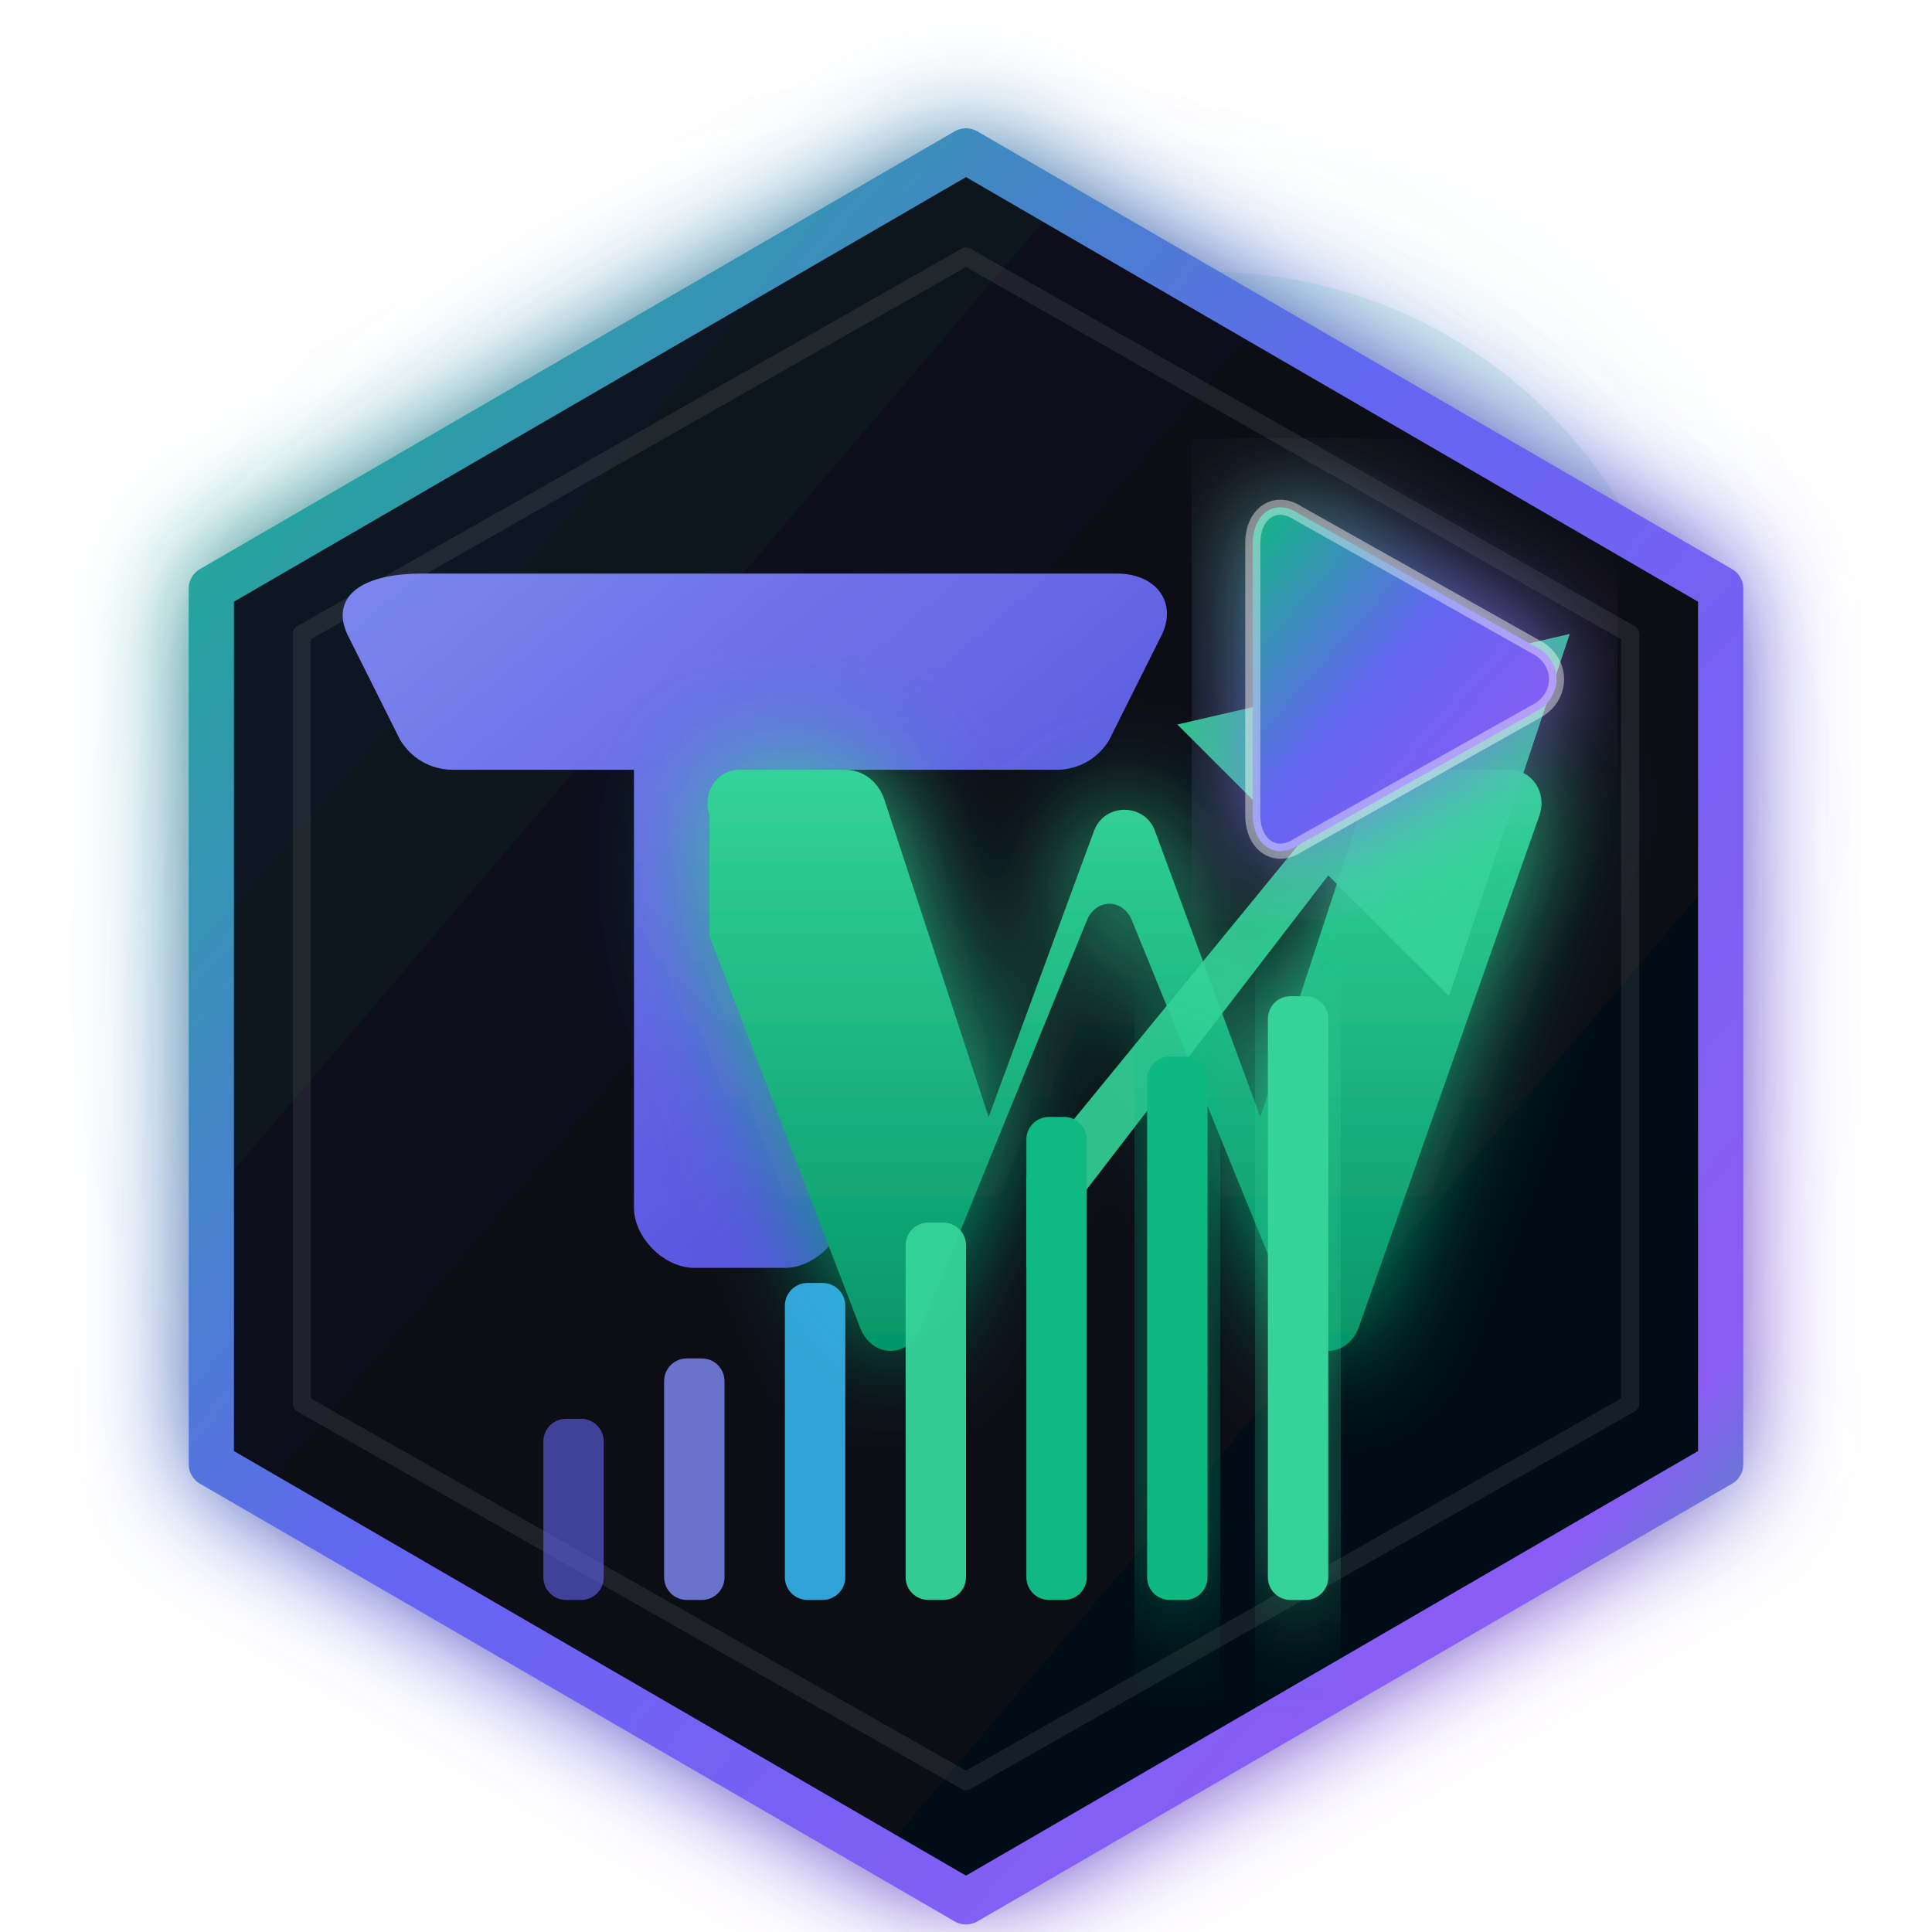
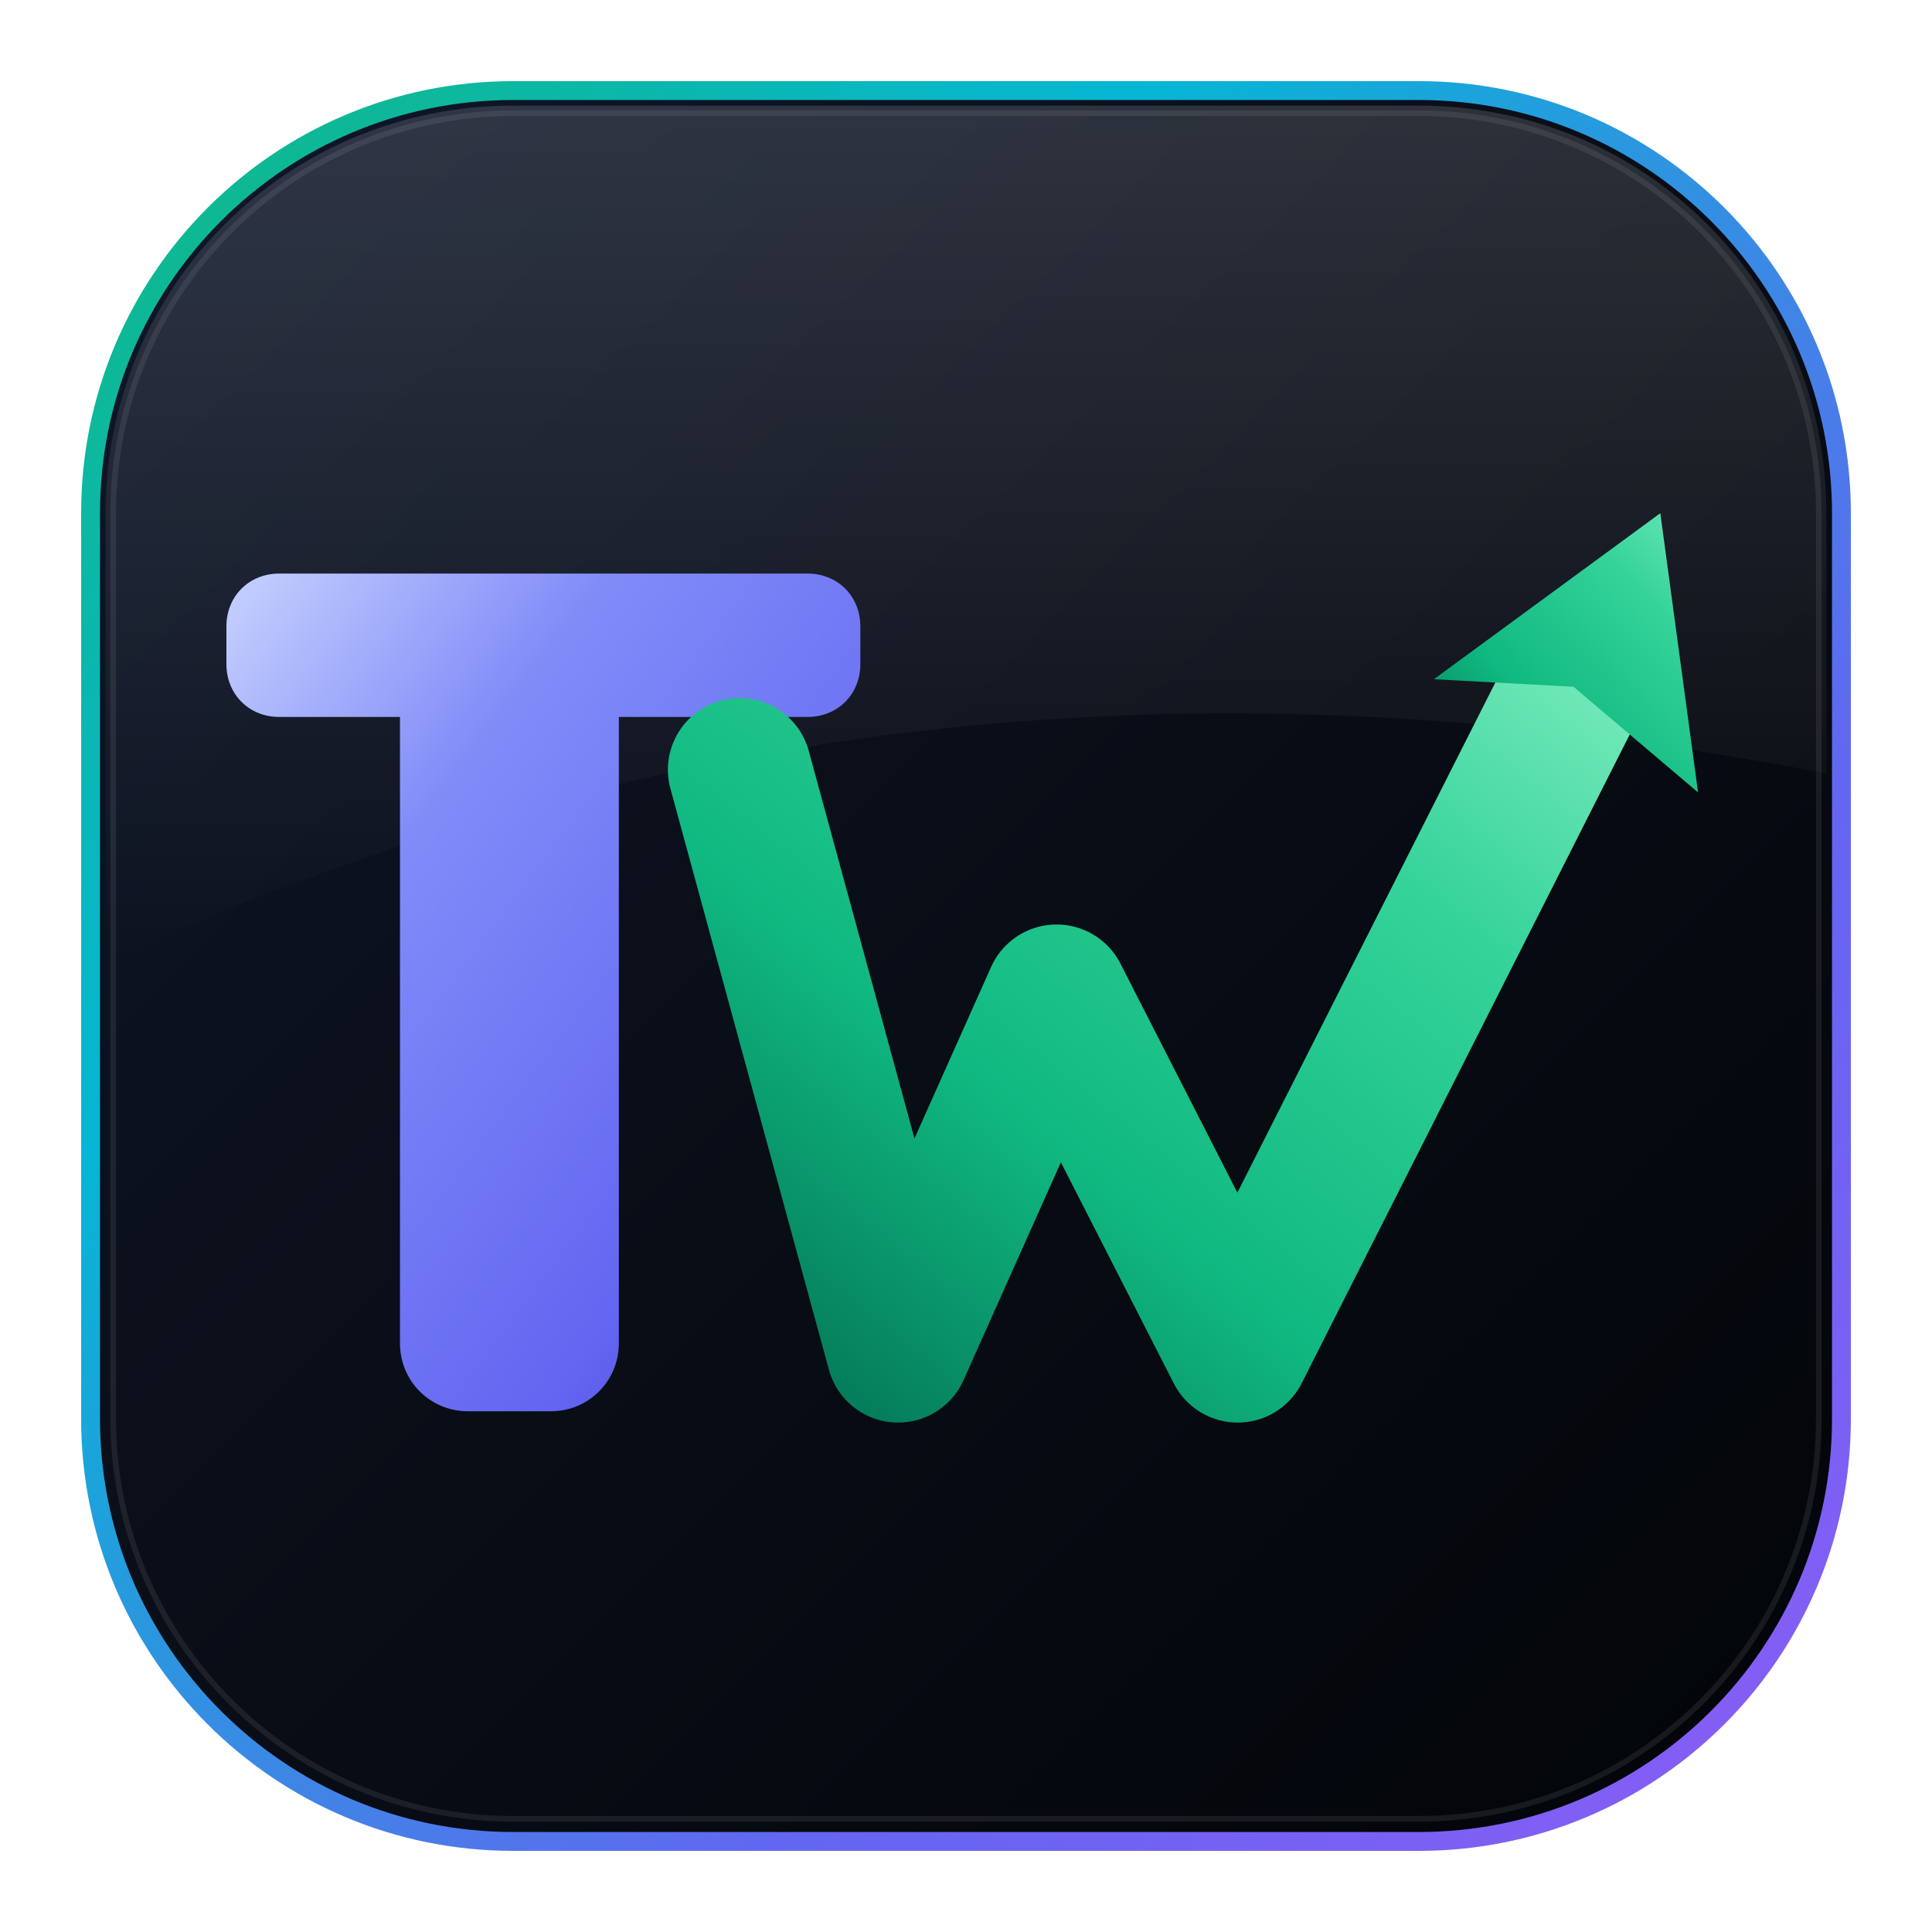
- <svg xmlns="http://www.w3.org/2000/svg" viewBox="0 0 128 128" width="100%" height="100%">
+ <svg xmlns="http://www.w3.org/2000/svg" viewBox="0 0 512 512" width="512" height="512">
  <defs>
    <linearGradient id="bgGrad" x1="0%" y1="0%" x2="100%" y2="100%">
-       <stop offset="0%" stop-color="#111827" />
-       <stop offset="50%" stop-color="#090D16" />
-       <stop offset="100%" stop-color="#030712" />
+       <stop offset="0%" stop-color="#0f172a" />
+       <stop offset="50%" stop-color="#090d16" />
+       <stop offset="100%" stop-color="#020408" />
    </linearGradient>
-     <linearGradient id="hexBorderGrad" x1="0%" y1="0%" x2="100%" y2="100%">
-       <stop offset="0%" stop-color="#10B981" />
-       <stop offset="45%" stop-color="#6366F1" />
-       <stop offset="85%" stop-color="#8B5CF6" />
-       <stop offset="100%" stop-color="#10B981" />
+     <linearGradient id="rimGrad" x1="0%" y1="0%" x2="100%" y2="100%">
+       <stop offset="0%" stop-color="#10b981" />
+       <stop offset="30%" stop-color="#06b6d4" />
+       <stop offset="70%" stop-color="#6366f1" />
+       <stop offset="100%" stop-color="#8b5cf6" />
    </linearGradient>
-     <linearGradient id="growthGrad" x1="0%" y1="100%" x2="0%" y2="0%">
-       <stop offset="0%" stop-color="#059669" />
-       <stop offset="100%" stop-color="#34D399" />
+     <linearGradient id="glassGrad" x1="0%" y1="0%" x2="0%" y2="100%">
+       <stop offset="0%" stop-color="#ffffff" stop-opacity="0.14" />
+       <stop offset="100%" stop-color="#ffffff" stop-opacity="0.0" />
    </linearGradient>
-     <linearGradient id="techGrad" x1="0%" y1="0%" x2="100%" y2="100%">
-       <stop offset="0%" stop-color="#818CF8" />
-       <stop offset="100%" stop-color="#4F46E5" />
+     <linearGradient id="tGrad" x1="0%" y1="0%" x2="100%" y2="100%">
+       <stop offset="0%" stop-color="#c7d2fe" />
+       <stop offset="30%" stop-color="#818cf8" />
+       <stop offset="75%" stop-color="#6366f1" />
+       <stop offset="100%" stop-color="#4338ca" />
    </linearGradient>
-     <filter id="neonGlow" x="-20%" y="-20%" width="140%" height="140%">
-       <feGaussianBlur stdDeviation="3.5" result="blur" />
-       <feMerge>
-         <feMergeNode in="blur" />
-         <feMergeNode in="SourceGraphic" />
-       </feMerge>
-     </filter>
-     <filter id="subtleGlow" x="-30%" y="-30%" width="160%" height="160%">
-       <feGaussianBlur stdDeviation="6" result="blur" />
-       <feComponentTransfer in="blur" result="glow">
-         <feFuncA type="linear" slope="0.6" />
-       </feComponentTransfer>
-       <feMerge>
-         <feMergeNode in="glow" />
-         <feMergeNode in="SourceGraphic" />
-       </feMerge>
-     </filter>
+     <linearGradient id="wGrad" x1="0%" y1="100%" x2="100%" y2="0%">
+       <stop offset="0%" stop-color="#047857" />
+       <stop offset="35%" stop-color="#10b981" />
+       <stop offset="75%" stop-color="#34d399" />
+       <stop offset="100%" stop-color="#6ee7b7" />
+     </linearGradient>
+     <radialGradient id="centerGlow" cx="50%" cy="50%" r="50%">
+       <stop offset="0%" stop-color="#6366f1" stop-opacity="0.25" />
+       <stop offset="50%" stop-color="#10b981" stop-opacity="0.15" />
+       <stop offset="100%" stop-color="#000000" stop-opacity="0" />
+     </radialGradient>
  </defs>
-   <circle cx="64" cy="64" r="48" fill="#6366F1" opacity="0.18" filter="url(#subtleGlow)" />
-   <circle cx="80" cy="50" r="32" fill="#10B981" opacity="0.16" filter="url(#subtleGlow)" />
-   <polygon points="64,10 114,39 114,97 64,126 14,97 14,39" fill="url(#bgGrad)" stroke="url(#hexBorderGrad)" stroke-width="3" stroke-linejoin="round" filter="url(#neonGlow)" />
-   <polygon points="64,17 108,42 108,93 64,118 20,93 20,42" fill="none" stroke="rgba(255, 255, 255, 0.08)" stroke-width="1.2" stroke-linejoin="round" />
-   <path d="M 28 38 L 74 38 C 76.5 38 78 39.8 77 42 L 73.5 49 C 72.8 50.2 71.5 51 70 51 L 56 51 L 56 80 C 56 82 54 84 52 84 L 46 84 C 44 84 42 82 42 80 L 42 51 L 30 51 C 28.5 51 27.2 50.2 26.5 49 L 23 42 C 22 39.8 23.5 38 28 38 Z" fill="url(#techGrad)" opacity="0.95" />
-   <path d="M 47 62 L 57 88 C 57.8 90 60.2 90 61 88 L 72 61 C 72.6 59.5 74.4 59.5 75 61 L 86 88 C 86.8 90 89.2 90 90 88 L 102 54 C 102.5 52.5 101.5 51 100 51 L 93 51 C 91.8 51 90.8 51.8 90.4 53 L 83.5 74 L 76.5 55 C 75.8 53.2 73.2 53.2 72.5 55 L 65.5 74 L 58.6 53 C 58.2 51.8 57.2 51 56 51 L 49 51 C 47.5 51 46.5 52.5 47 54 Z" fill="url(#growthGrad)" filter="url(#neonGlow)" />
-   <path d="M 68 84 L 88 58 L 96 66 L 104 42 L 78 48 L 86 56 L 68 78 Z" fill="#34D399" opacity="0.9" />
-   <path d="M 86 34 L 102 43 C 103.5 44 103.5 46 102 47 L 86 56 C 84.5 57 83 56 83 54 L 83 36 C 83 34 84.5 33 86 34 Z" fill="url(#hexBorderGrad)" stroke="rgba(255,255,255,0.4)" stroke-width="1" filter="url(#neonGlow)" />
-   <rect x="36" y="94" width="4" height="12" rx="1.5" fill="#6366F1" opacity="0.6" />
-   <rect x="44" y="90" width="4" height="16" rx="1.5" fill="#818CF8" opacity="0.8" />
-   <rect x="52" y="85" width="4" height="21" rx="1.5" fill="#38BDF8" opacity="0.85" />
-   <rect x="60" y="81" width="4" height="25" rx="1.5" fill="#34D399" opacity="0.95" />
-   <rect x="68" y="74" width="4" height="32" rx="1.5" fill="#10B981" />
-   <rect x="76" y="70" width="4" height="36" rx="1.5" fill="#10B981" filter="url(#neonGlow)" />
-   <rect x="84" y="66" width="4" height="40" rx="1.5" fill="#34D399" filter="url(#neonGlow)" />
+   <rect x="24" y="24" width="464" height="464" rx="112" fill="url(#centerGlow)" />
+   <rect x="24" y="24" width="464" height="464" rx="112" fill="url(#bgGrad)" stroke="url(#rimGrad)" stroke-width="5" />
+   <path d="M 28 136 C 28 76 76 28 136 28 L 376 28 C 436 28 484 76 484 136 L 484 205 C 330 175 180 185 28 255 Z" fill="url(#glassGrad)" />
+   <rect x="30" y="30" width="452" height="452" rx="106" fill="none" stroke="rgba(255, 255, 255, 0.08)" stroke-width="1.5" />
+   <g id="tw-glyph" transform="translate(6, 0)">
+     <path d="M 68 152 L 208 152 C 216 152 222 158 222 166 L 222 176 C 222 184 216 190 208 190 L 158 190 L 158 356 C 158 366 150 374 140 374 L 118 374 C 108 374 100 366 100 356 L 100 190 L 68 190 C 60 190 54 184 54 176 L 54 166 C 54 158 60 152 68 152 Z" fill="url(#tGrad)" />
+     <polyline points="190,204 232,358 274,264 322,358 411,182" fill="none" stroke="url(#wGrad)" stroke-width="38" stroke-linecap="round" stroke-linejoin="round" />
+     <polygon points="434,136 444,210 411,182 374,180" fill="url(#wGrad)" />
+   </g>
</svg>
